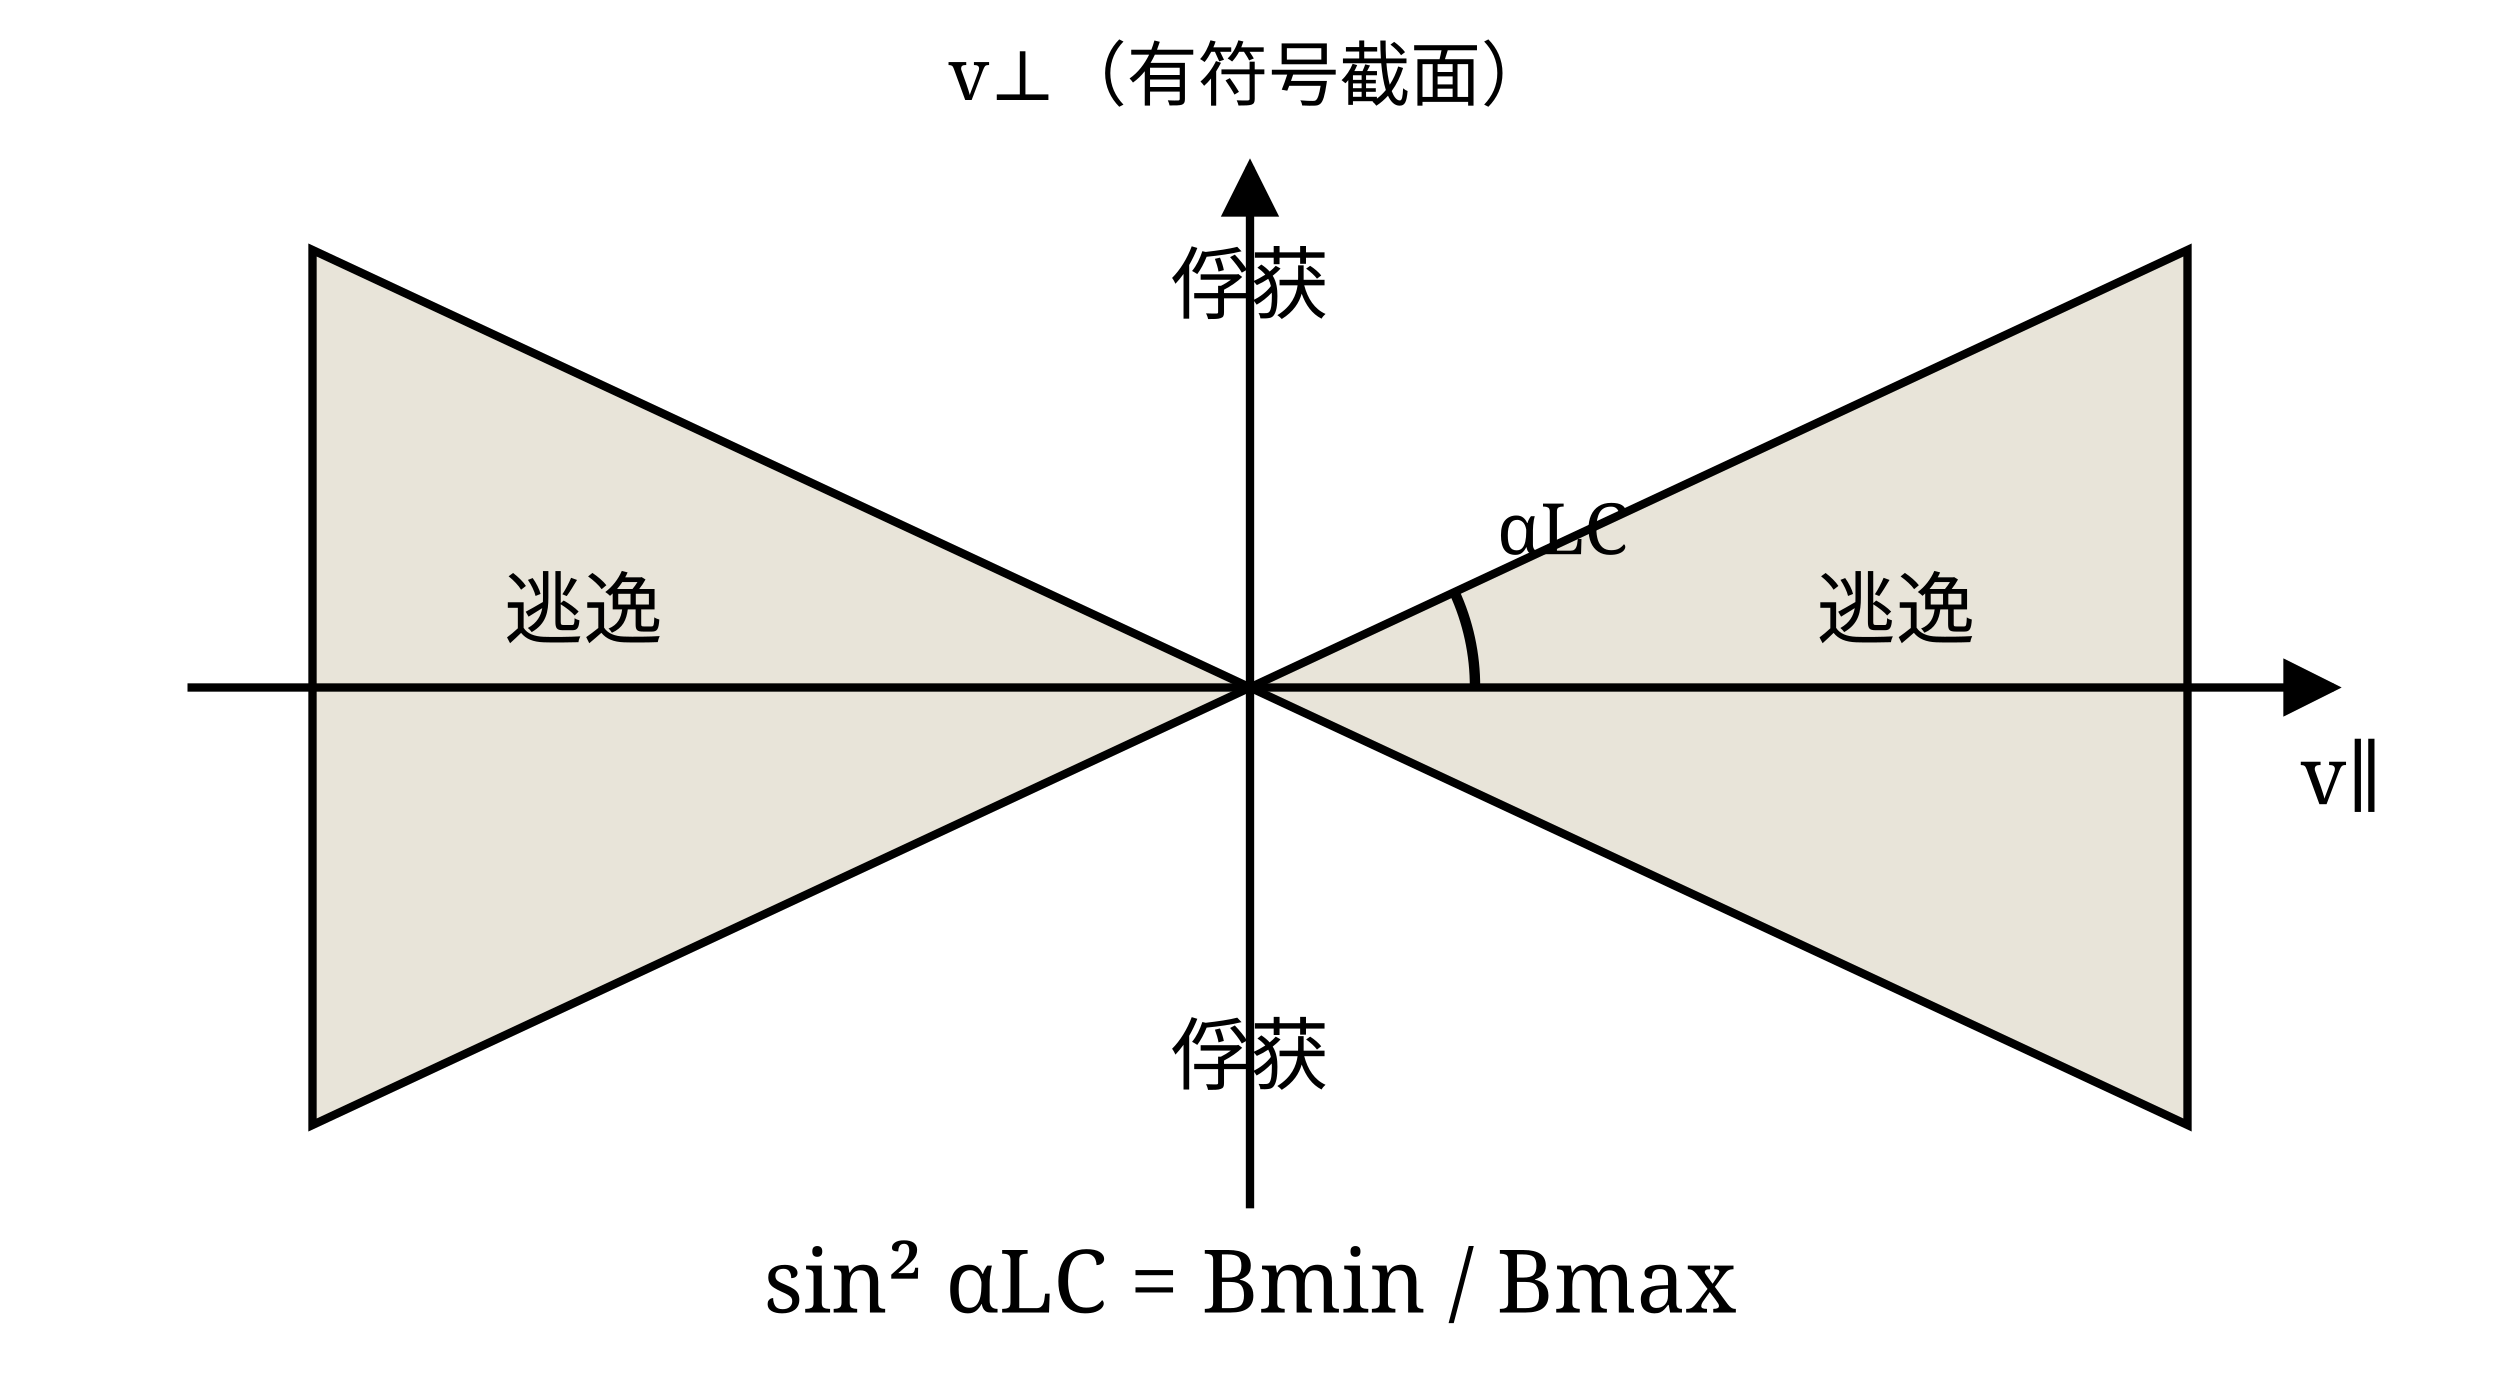
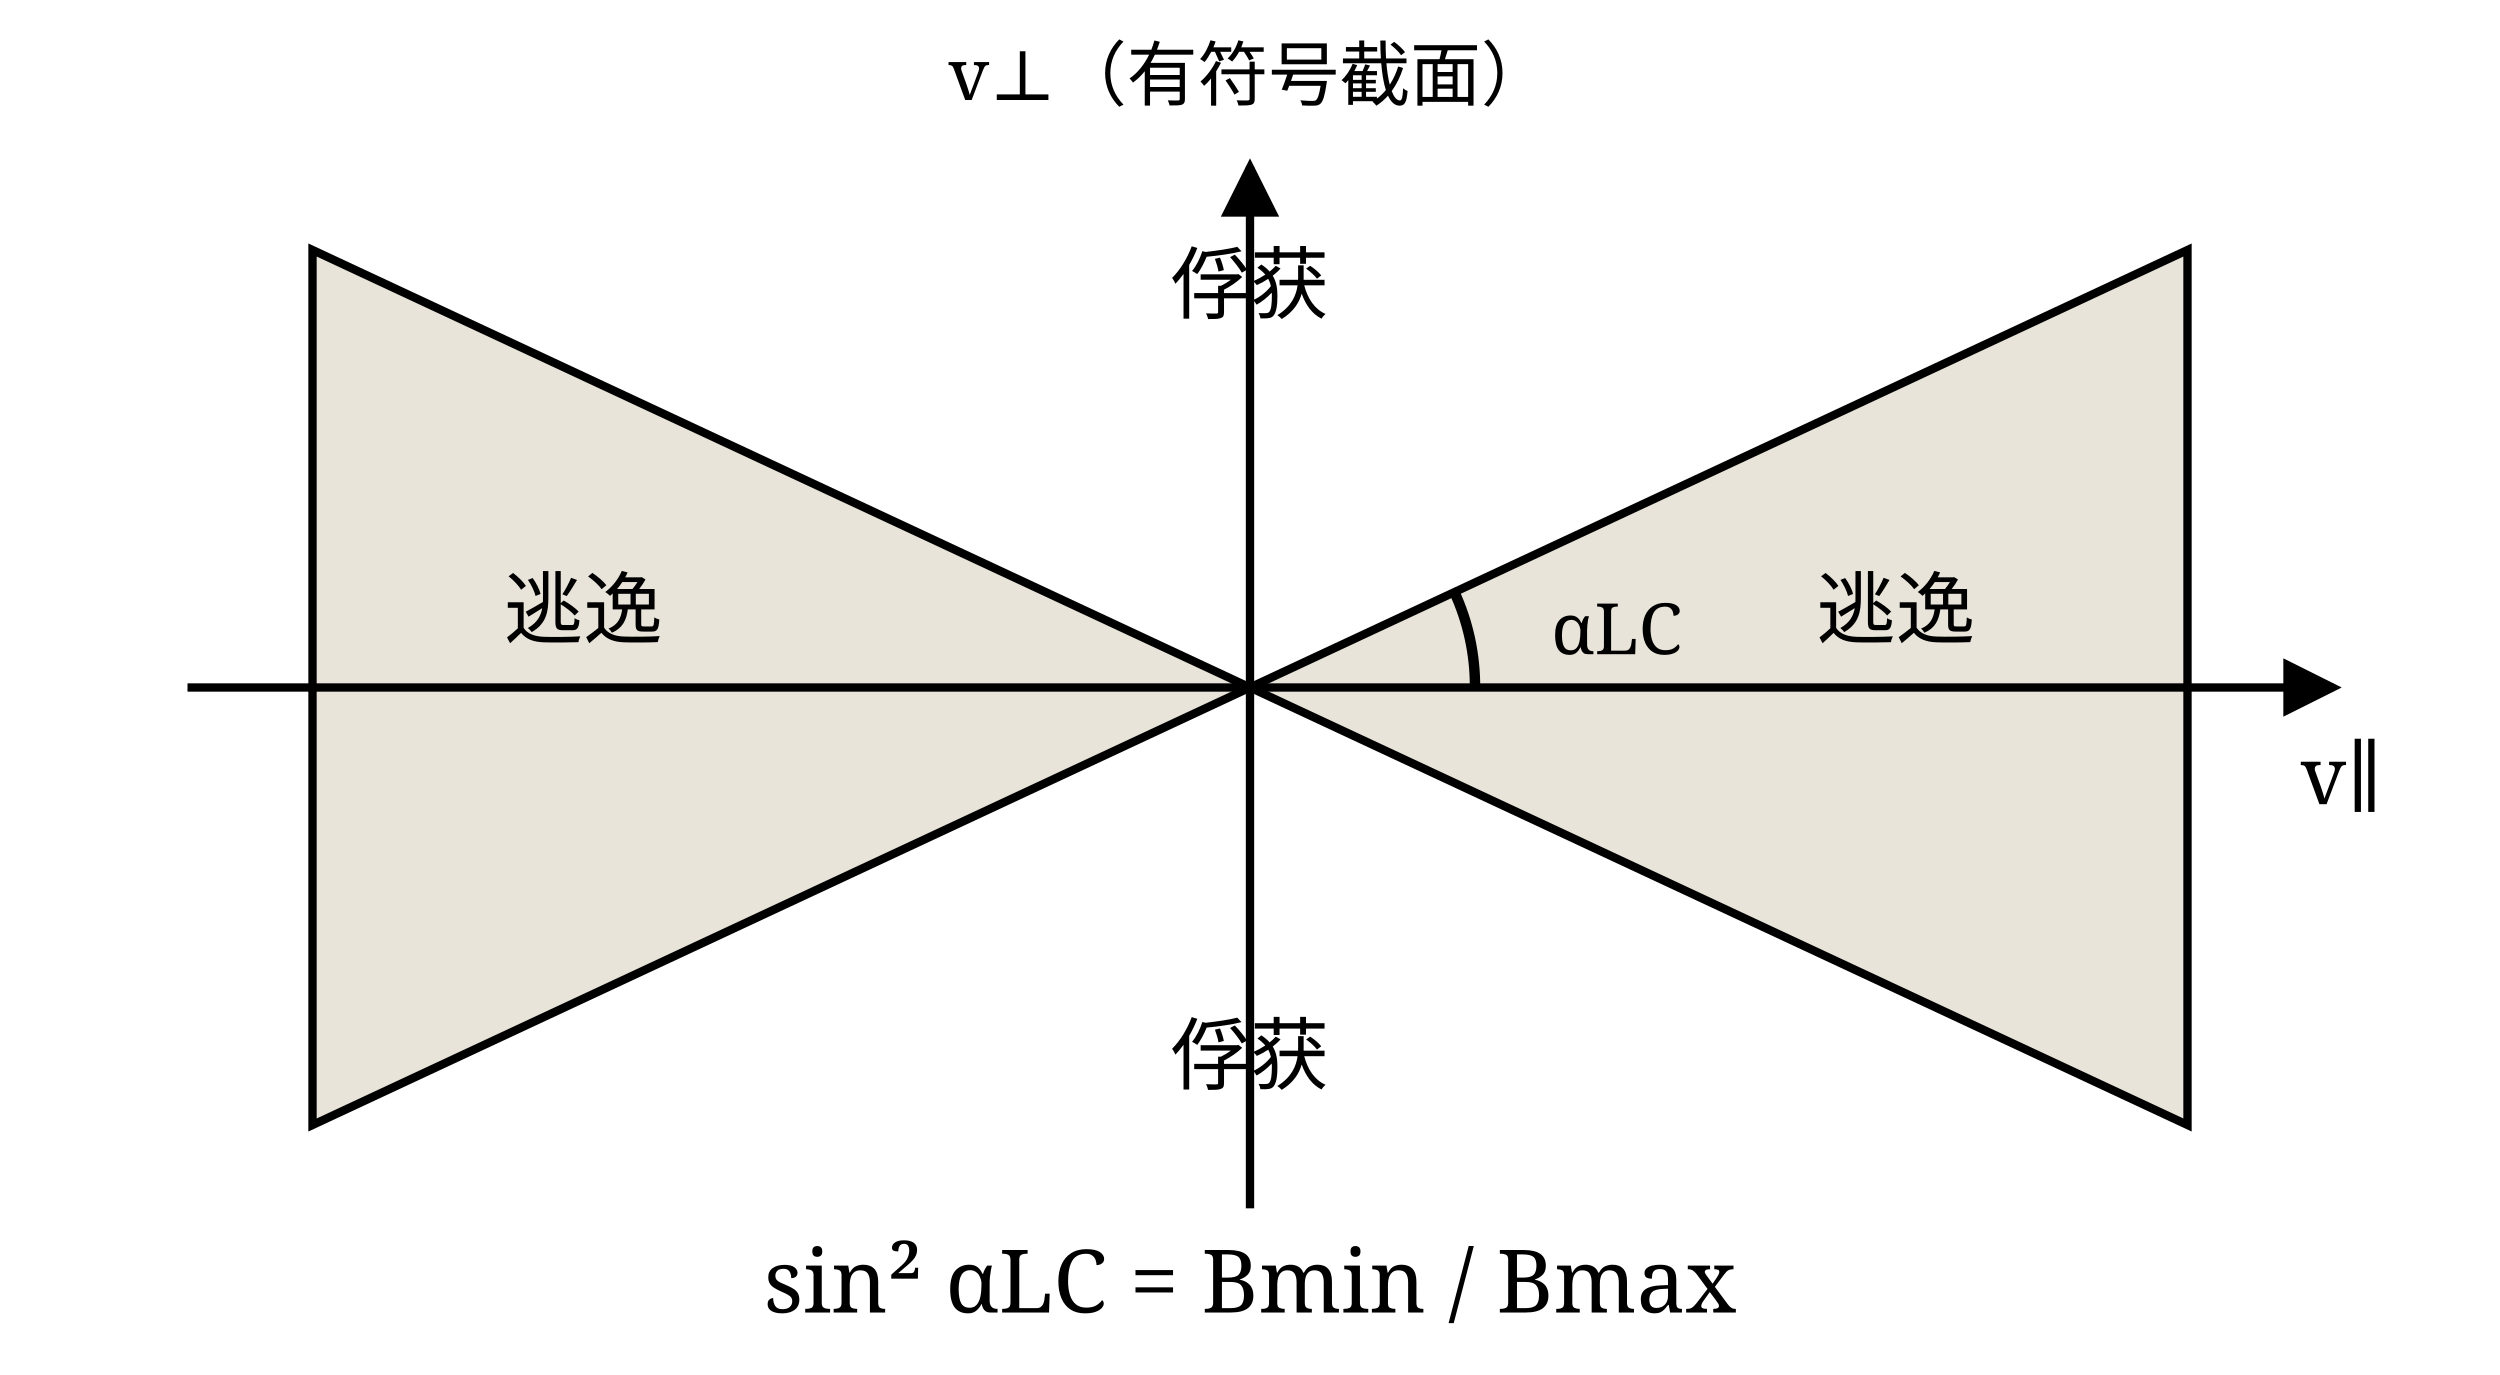
<svg xmlns="http://www.w3.org/2000/svg" viewBox="0 0 600 330" role="img" aria-labelledby="pi-loss-cone-title pi-loss-cone-desc" class="plasma-figure-svg">
  <defs>
    <marker id="pi-loss-cone-arrow" markerWidth="7" markerHeight="7" refX="6" refY="3.5" orient="auto">
      <path d="M0,0 L7,3.5 L0,7 Z" fill="currentColor" />
    </marker>
  </defs>
  <g font-family="Georgia, Songti SC, serif" fill="currentColor">
    <polygon points="300,165 525,60 525,270" fill="var(--soft, #e8e4d9)" stroke="currentColor" stroke-width="2" />
    <polygon points="300,165 75,60 75,270" fill="var(--soft, #e8e4d9)" stroke="currentColor" stroke-width="2" />
    <path d="M45,165 L560,165" fill="none" stroke="currentColor" stroke-width="2" marker-end="url(#pi-loss-cone-arrow)" />
    <path d="M300,290 L300,40" fill="none" stroke="currentColor" stroke-width="2" marker-end="url(#pi-loss-cone-arrow)" />
    <text x="562" y="193" font-size="19" text-anchor="middle">v∥</text>
    <text x="300" y="24" font-size="17" text-anchor="middle">v⊥（有符号截面）</text>
    <text x="455" y="153" font-size="19" text-anchor="middle">逃逸</text>
    <text x="140" y="153" font-size="19" text-anchor="middle">逃逸</text>
    <text x="300" y="75" font-size="19" text-anchor="middle">俘获</text>
    <text x="300" y="260" font-size="19" text-anchor="middle">俘获</text>
    <path d="M354,165 A54,54 0 0 0 349,142" fill="none" stroke="currentColor" stroke-width="2.5" />
-     <text x="375" y="133" font-size="17" text-anchor="middle">αLC</text>
+     <text x="388" y="157" font-size="17" text-anchor="middle">αLC</text>
    <text x="300" y="315" font-size="21" text-anchor="middle">sin² αLC = Bmin / Bmax</text>
  </g>
</svg>
